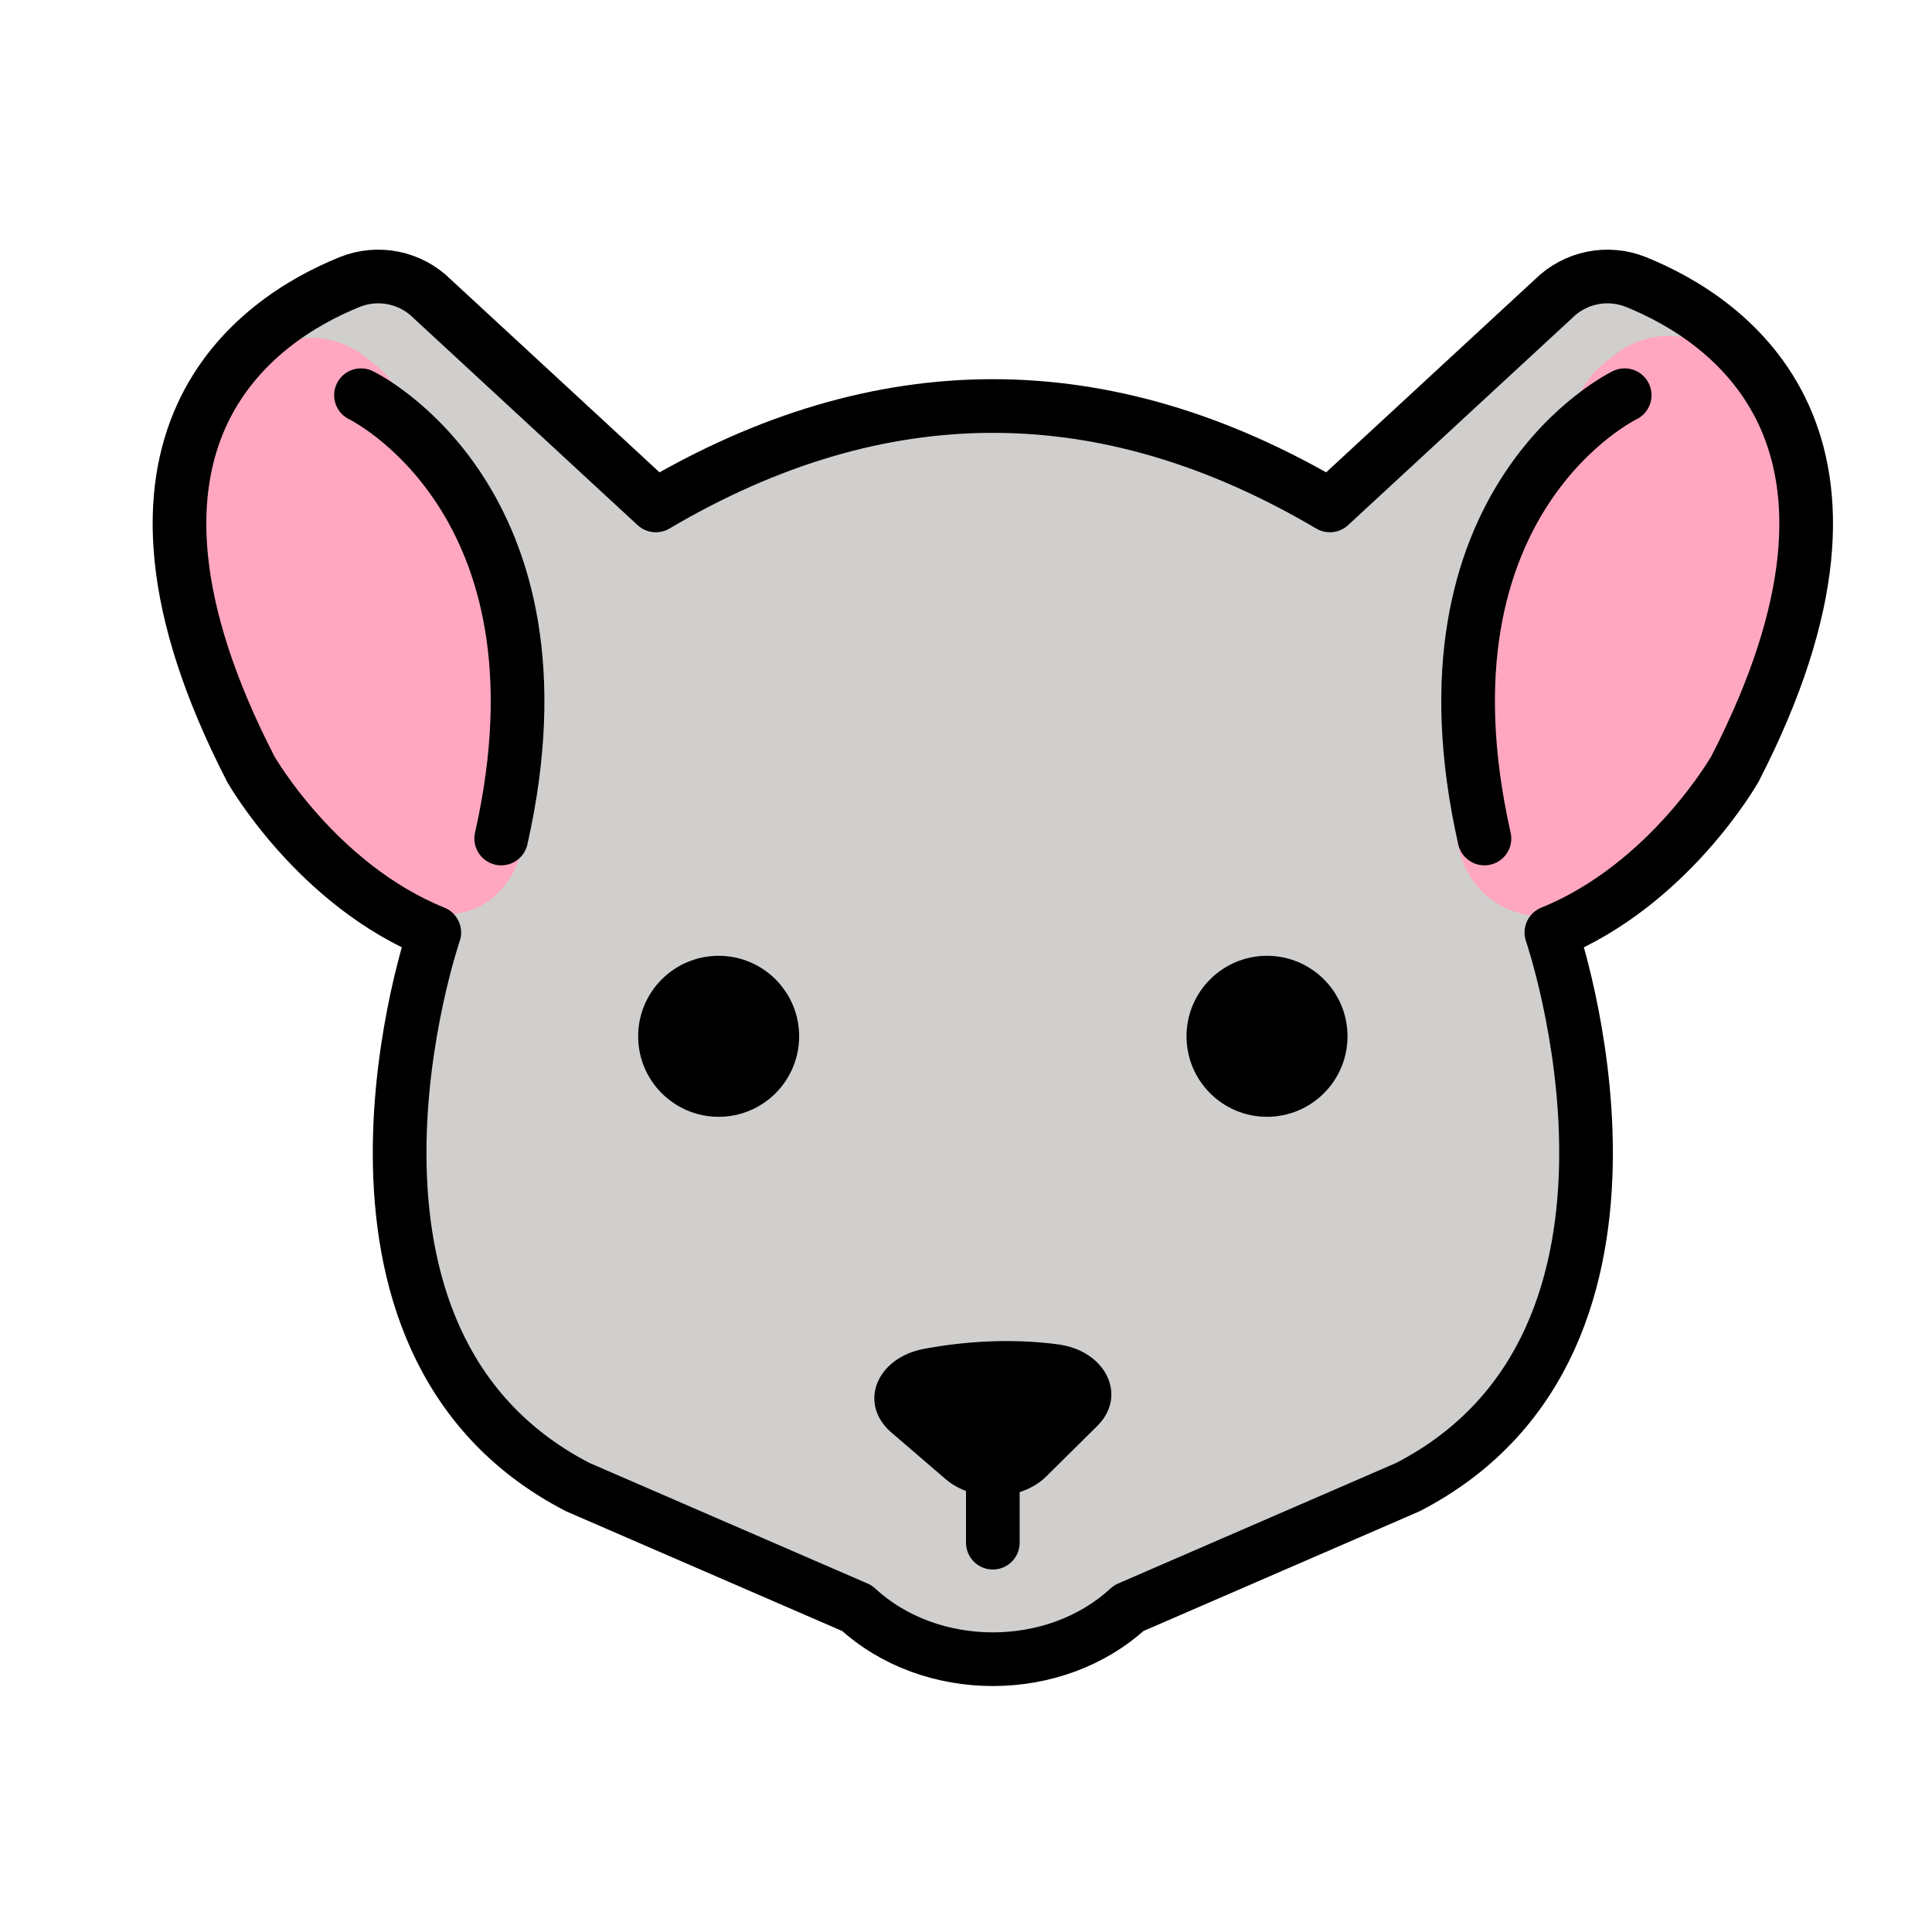
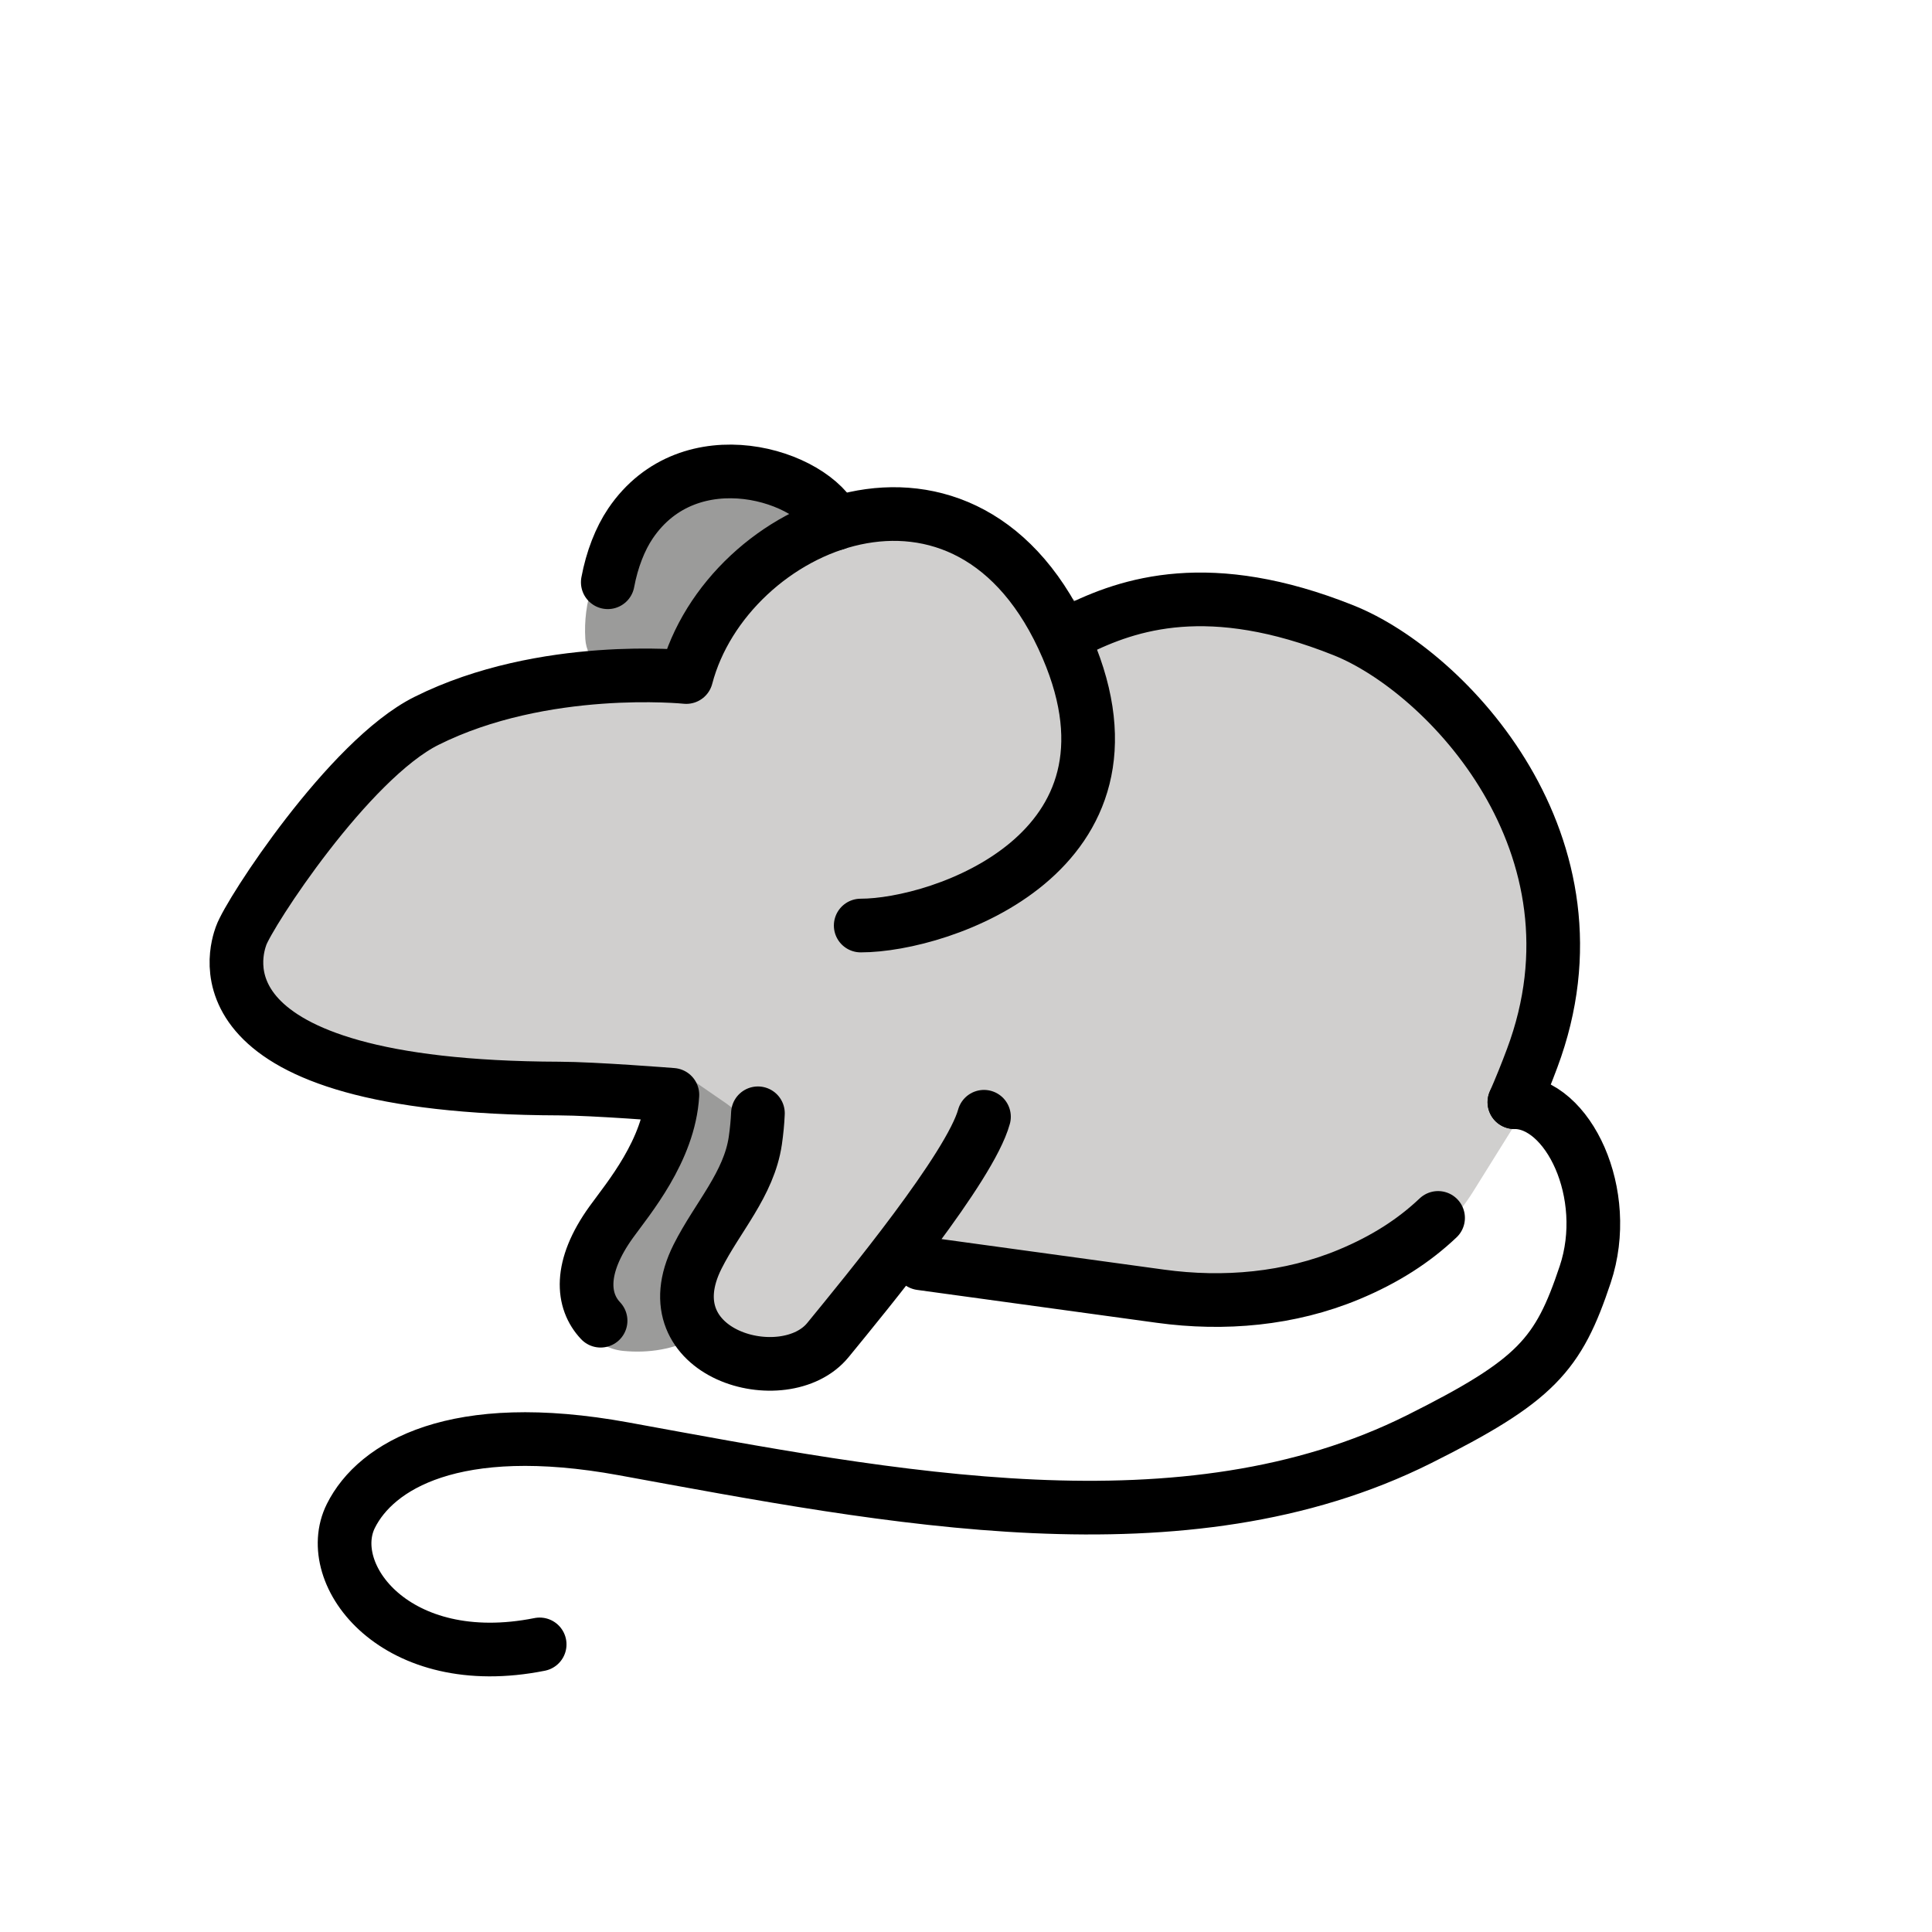
<svg xmlns="http://www.w3.org/2000/svg" viewBox="0 0 72 72" role="img" aria-label="mouse / 老鼠">
-   <path fill="#d0cfce" d="m21.79 17.07l-5.552-5.515c-1.054-.885-2.464-.551-3.801-.229l-.129.03c-.97.235-1.68.758-2.284 1.552l-2.175 3.254c-.7.921-.617 2.164-.454 3.31l.714 5.176c.093.653.334 1.277.704 1.823l2.964 4.198c.329.486.753.9 1.247 1.216l.627.4c1.458.935 4.531 1.709 2.202 5.126l-.55 4.21c-.083.505-.096 1.638 0 2.141l.825 5.069c.138.72.599 1.817 1.069 2.381l1.923 2.168c.414.496 1.091.964 1.678 1.233l10.145 4.541l3.104 1.545c.669.33 1.324.958 2.069.915l.79-.044a4.3 4.3 0 0 0 1.688-.449l2.589-1.29q.104-.053.21-.098l9.785-4.244c.343-.149.666-.342.96-.574l3.135-2.474c.78-.616 2.241-3.527 2.459-4.497l.422-3.92c.113-.507.135-1.03.064-1.544l-.588-7.204c-.212-1.521.3-.783 1.505-1.736l.748-.591c.344-.273.645-.596.893-.96l3.992-5.86c.346-.509.58-1.085.686-1.691l.891-5.086a4.3 4.3 0 0 0-.164-2.137l-.972-2.872a4.33 4.33 0 0 0-1.728-2.233l-1.352-.886c-1.433-.94-2.789-.172-4.228.757l-1.31 1.003q-.315.204-.59.458l-3.873 3.701c-2.491 4.085-4.361 1.093-5.937.404l-3.197-1.002c-.463-.202-1.256-.566-1.76-.598h-7.308c-.537-.034-7.37 2.522-7.37 2.522c-1.181.543-2.629.686-3.537-.245c-.302-.31-.944-.915-1.23-1.154" />
-   <path fill="#ffa7c0" d="m60.18 13.217l-.382.302a3.2 3.2 0 0 0-.749.845l-4.283 6.984a3.23 3.23 0 0 0-.476 1.688v7.903c0 .568.144 1.126.432 1.615l.025.044c1.032 1.74 3.416 2.075 4.92.722l3.122-2.81a3.2 3.2 0 0 0 .715-.929l2.271-4.438a3.2 3.2 0 0 0 .333-1.097l.675-5.78a3.23 3.23 0 0 0-.277-1.731l-.614-1.325a3.2 3.2 0 0 0-.59-.867l-.776-.818a3.23 3.23 0 0 0-4.345-.308Zm-46.577.073l.382.302c.298.235.551.521.75.844l4.283 6.985a3.23 3.23 0 0 1 .476 1.688v7.903c0 .568-.145 1.125-.432 1.615l-.026.043c-1.031 1.74-3.227 1.833-4.73.48l-2.941-2.858a3.2 3.2 0 0 1-.715-.929l-2.192-3.988c-.176-.343-.288-.83-.332-1.212l-.693-5.776a3.23 3.23 0 0 1 .277-1.733l.182-1.371a3.2 3.2 0 0 1 .589-.867l.777-.818a3.23 3.23 0 0 1 4.345-.308" />
-   <circle cx="26.782" cy="38.62" r="3" />
-   <path fill="none" stroke="#000" stroke-linecap="round" stroke-linejoin="round" stroke-width="2" d="M37 54.469v3.022m5.062 2.442l10.408-4.514c10.572-5.464 5.345-20.667 5.345-20.667c4.395-1.782 6.84-6.092 6.84-6.092c6.34-12.319-.216-16.744-3.687-18.15a2.85 2.85 0 0 0-3.075.626l-8.333 7.7q-12.56-7.41-25.12 0l-8.333-7.7a2.85 2.85 0 0 0-3.076-.626c-3.47 1.406-10.027 5.831-3.686 18.15c0 0 2.445 4.31 6.84 6.092c0 0-5.227 15.203 5.344 20.667l10.41 4.514c2.74 2.534 7.382 2.534 10.123 0" />
-   <path fill="none" stroke="#000" stroke-linecap="round" stroke-linejoin="round" stroke-width="2" d="M13.453 14.728s8.077 3.872 5.226 16.521" />
-   <circle cx="47.218" cy="38.62" r="3" />
-   <path fill="none" stroke="#000" stroke-linecap="round" stroke-linejoin="round" stroke-width="2" d="M60.547 14.728S52.47 18.6 55.321 31.249" />
-   <path d="M34.449 50.265c1.417-.261 3.142-.405 4.971-.166c1.81.237 2.604 1.922 1.472 3.042l-1.9 1.88c-.94.93-2.732.978-3.751.102l-2.022-1.738c-1.242-1.067-.574-2.788 1.23-3.12" />
+   <path fill="#9b9b9a" d="m30.507 19.701l-.575-.586a2.97 2.97 0 0 0-2.21-.89l-1.897.058a2.97 2.97 0 0 0-2.192 1.069l-.596.717a5.34 5.34 0 0 0-1.224 3.745a1.473 1.473 0 0 0 1.595 1.374l5.234-.45a2.969 2.969 0 0 0 1.865-5.036Zm-6.243 22.006l-.198.565a2.1 2.1 0 0 1-.287.544l-1.4 1.917c-.58.795-.92 1.74-.978 2.722l-.04.668c-.03.512.127 1.017.442 1.42c.35.447.863.749 1.427.802c.965.091 1.879-.062 2.733-.507l2.652-1.862c.23-.16.424-.366.573-.604l2.335-3.72c.158-.25.26-.532.302-.825l.055-.394a2.104 2.104 0 0 0-2.297-2.386l-2.617.268a2 2 0 0 1-.365.005l-.202-.014a2.104 2.104 0 0 0-2.135 1.401" />
+   <path fill="#d0cfce" d="m33.52 19.265l-1.369.062a10.54 10.54 0 0 0-4.352 2.06l-.733.584a2 2 0 0 0-.511.607l-.688 1.253a2.02 2.02 0 0 1-1.553 1.035l-1.463.158a20 20 0 0 0-3.151.6l-3.622.996a3.1 3.1 0 0 0-.955.448a17.3 17.3 0 0 0-4.4 4.447l-.4.587a10.3 10.3 0 0 0-1.416 3.047l-.071.256a2.02 2.02 0 0 0 .362 1.795a4.87 4.87 0 0 0 2.811 1.74l3.743.789c.5.105 1.01.156 1.52.153l7.273-.053c.414-.003.819.121 1.16.356l1.382.952l.347.265c.762.582 1.01 1.62.592 2.483l-.914 1.892a2 2 0 0 0-.136.369l-.443 1.695a2.019 2.019 0 0 0 2.854 2.317l3.845-2.474c1.573-.886 3.518-.747 5.31-.52l1.9.241q.145.018.286.057l.282.079a17.43 17.43 0 0 0 11.26-.665q.15-.062.289-.146a7.16 7.16 0 0 0 2.34-2.322l1.479-2.372q.095-.152.162-.32l.564-1.416q.089-.22.123-.455l.343-2.351a12.47 12.47 0 0 0-1.38-7.754a17 17 0 0 0-1.757-2.624l-1.653-2.032a6.97 6.97 0 0 0-4.117-2.452l-.495-.093a19.9 19.9 0 0 0-7.006-.061a2.02 2.02 0 0 1-1.657-.461a11.3 11.3 0 0 0-3.754-2.141l-2.232-.61" />
+   <g fill="none" stroke="#000" stroke-linecap="round" stroke-linejoin="round" stroke-width="2">
+     <path d="M53.593 45.388c-.889.843-1.964 1.543-3.322 2.108c-2.21.92-4.653 1.136-7.026.81l-8.931-1.226m5.763-23.588c2-1 5-2 10 0c3.828 1.531 10 8 7.02 15.95a32 32 0 0 1-.66 1.633m-19.767.543c-.515 1.874-4.37 6.554-5.815 8.321c-1.607 1.967-6.7.553-4.858-3.11c.738-1.468 1.914-2.696 2.152-4.322q.076-.528.097-1.018" />
+     <path d="M22.382 49.219c-.69-.73-.826-1.977.399-3.678c.617-.858 2.155-2.664 2.277-4.74c0 0-2.908-.23-4.216-.234c-13.839-.042-12.042-5.166-11.858-5.69c.299-.854 4.015-6.565 6.905-8.01c4.37-2.185 9.686-1.636 9.686-1.636c1.502-5.74 10.524-9.671 14.201-1.092c3.277 7.647-4.7 10.353-7.7 10.353m24.361 6.582c2 0 3.64 3.418 2.64 6.418s-1.822 3.957-6.192 6.142c-8.74 4.37-19.663 2.185-29.644.36c-6.311-1.154-9.236.64-10.164 2.498c-1.093 2.185 1.68 5.86 7.035 4.79" />
+     <path d="M22.65 21.699c.158-.852.464-1.625.843-2.186c2.206-3.269 6.834-1.815 7.642 0" />
+   </g>
</svg>
